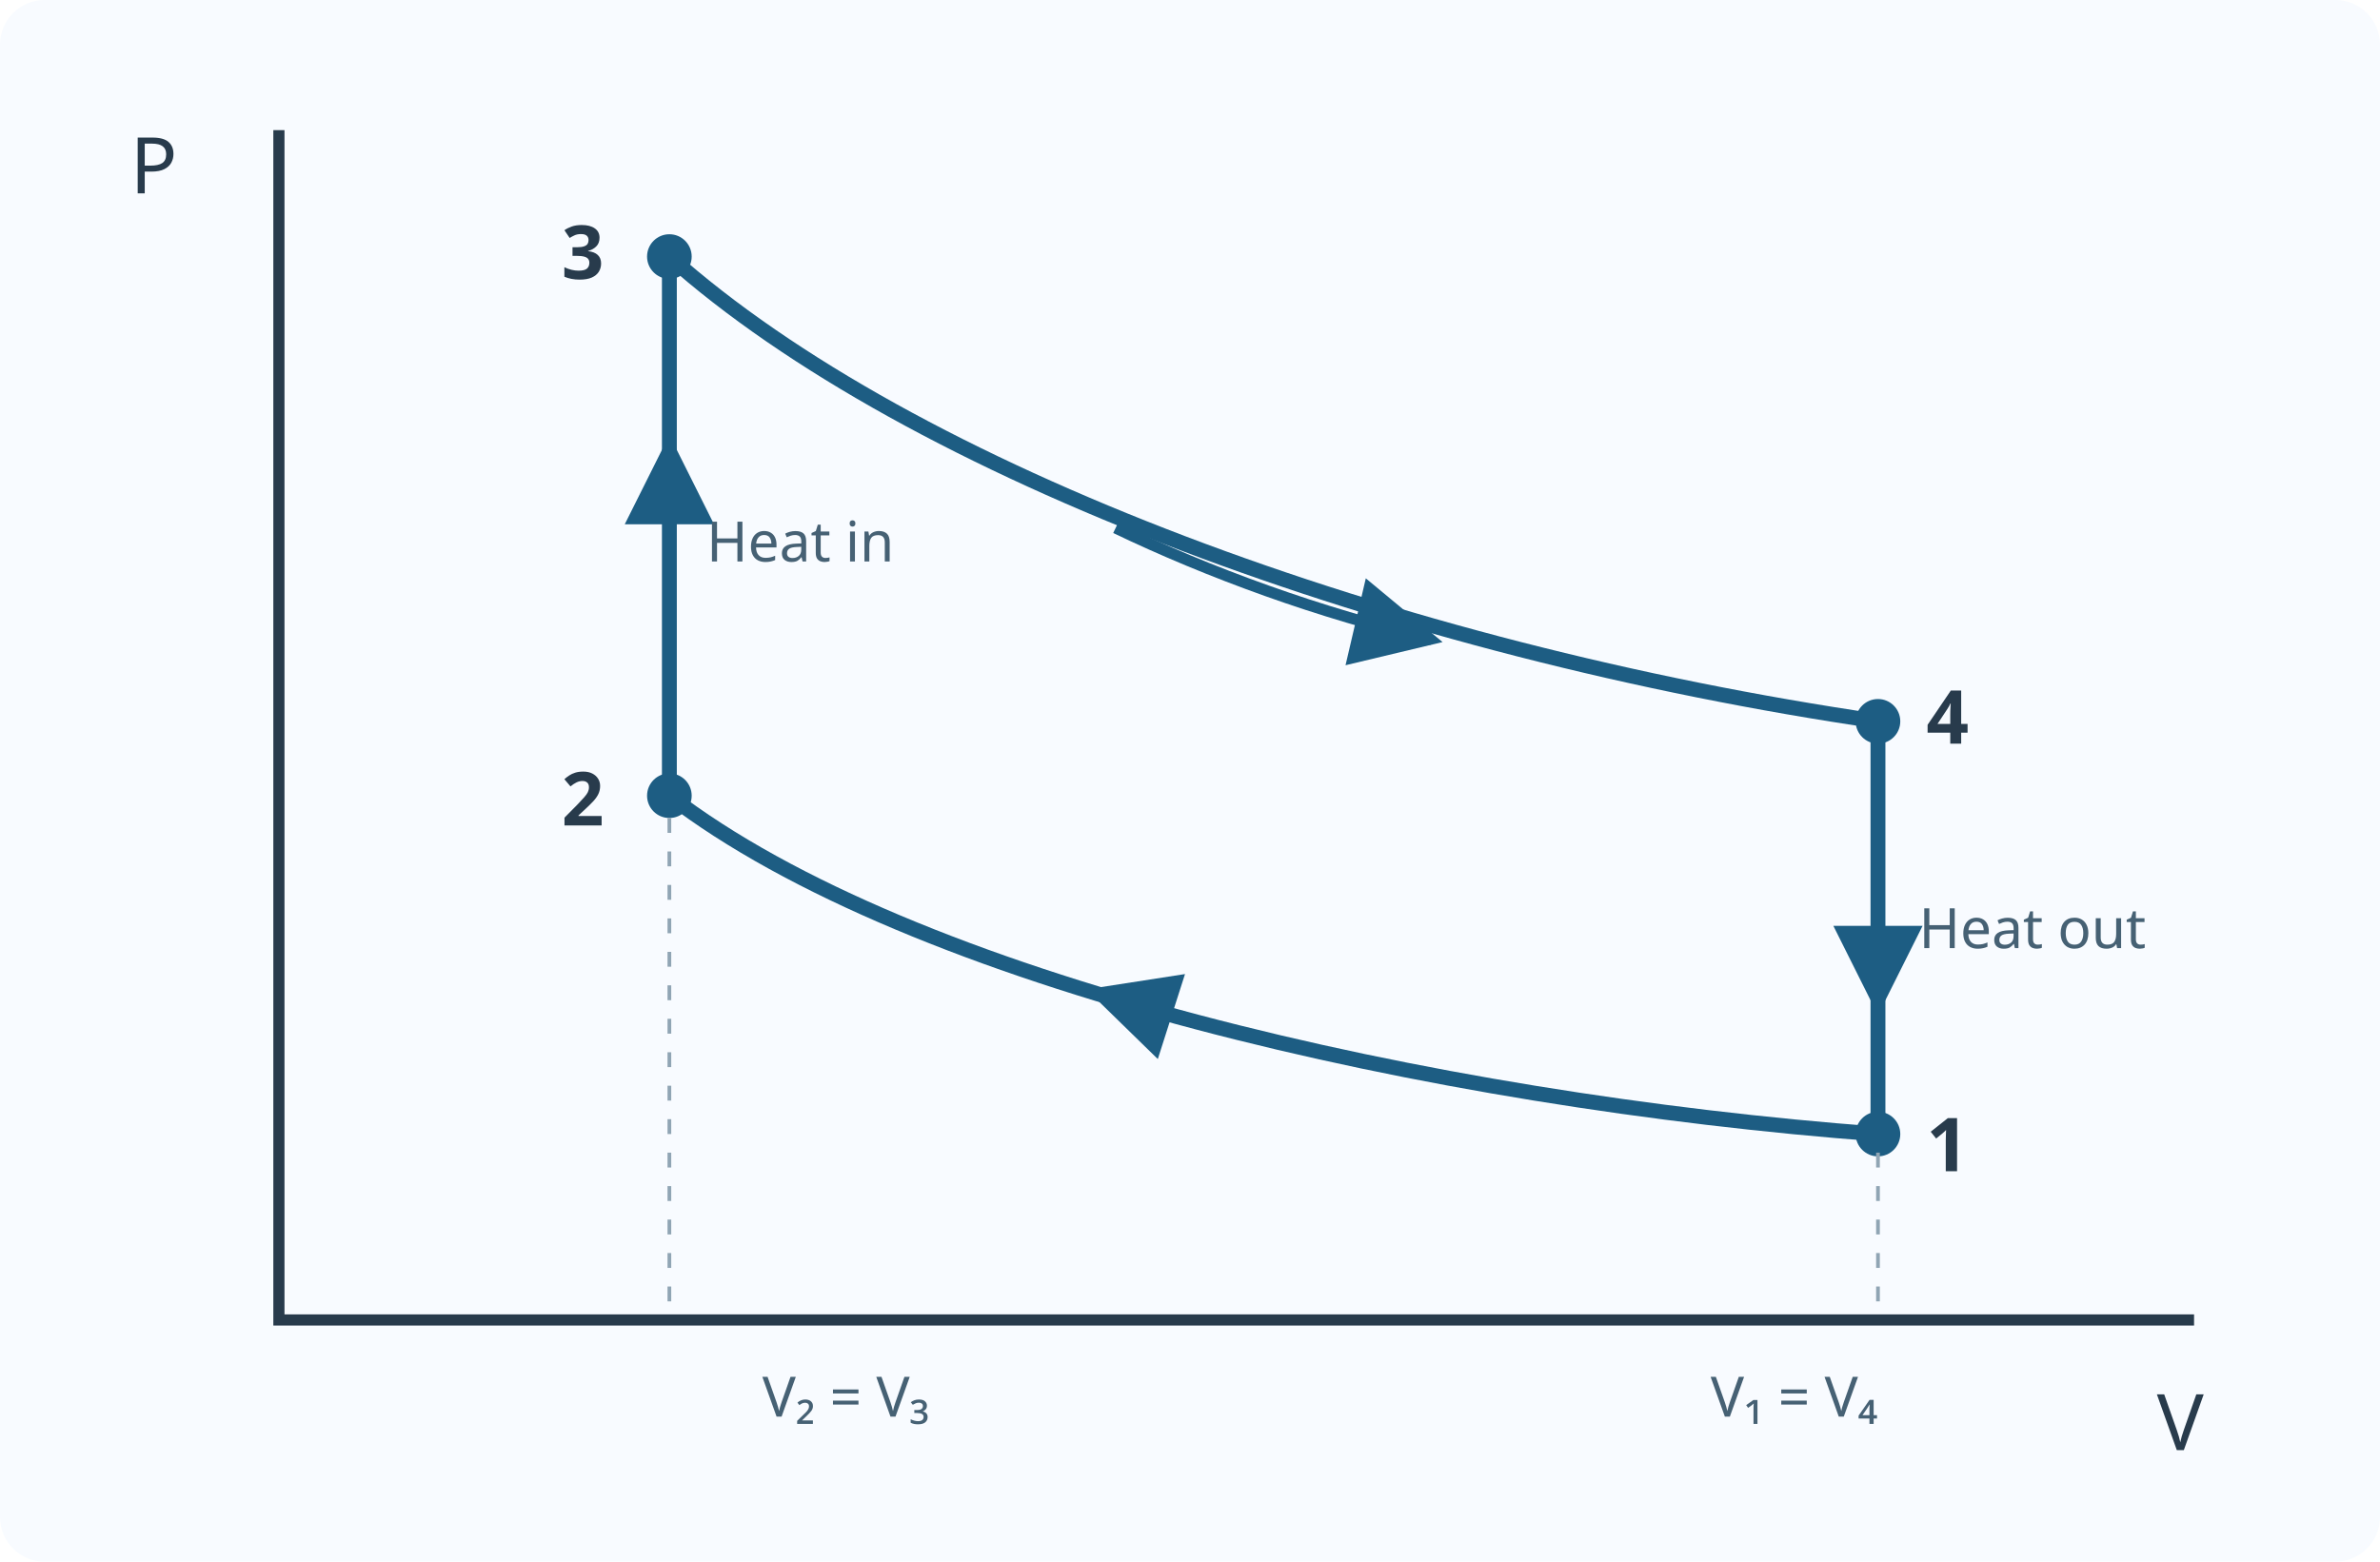
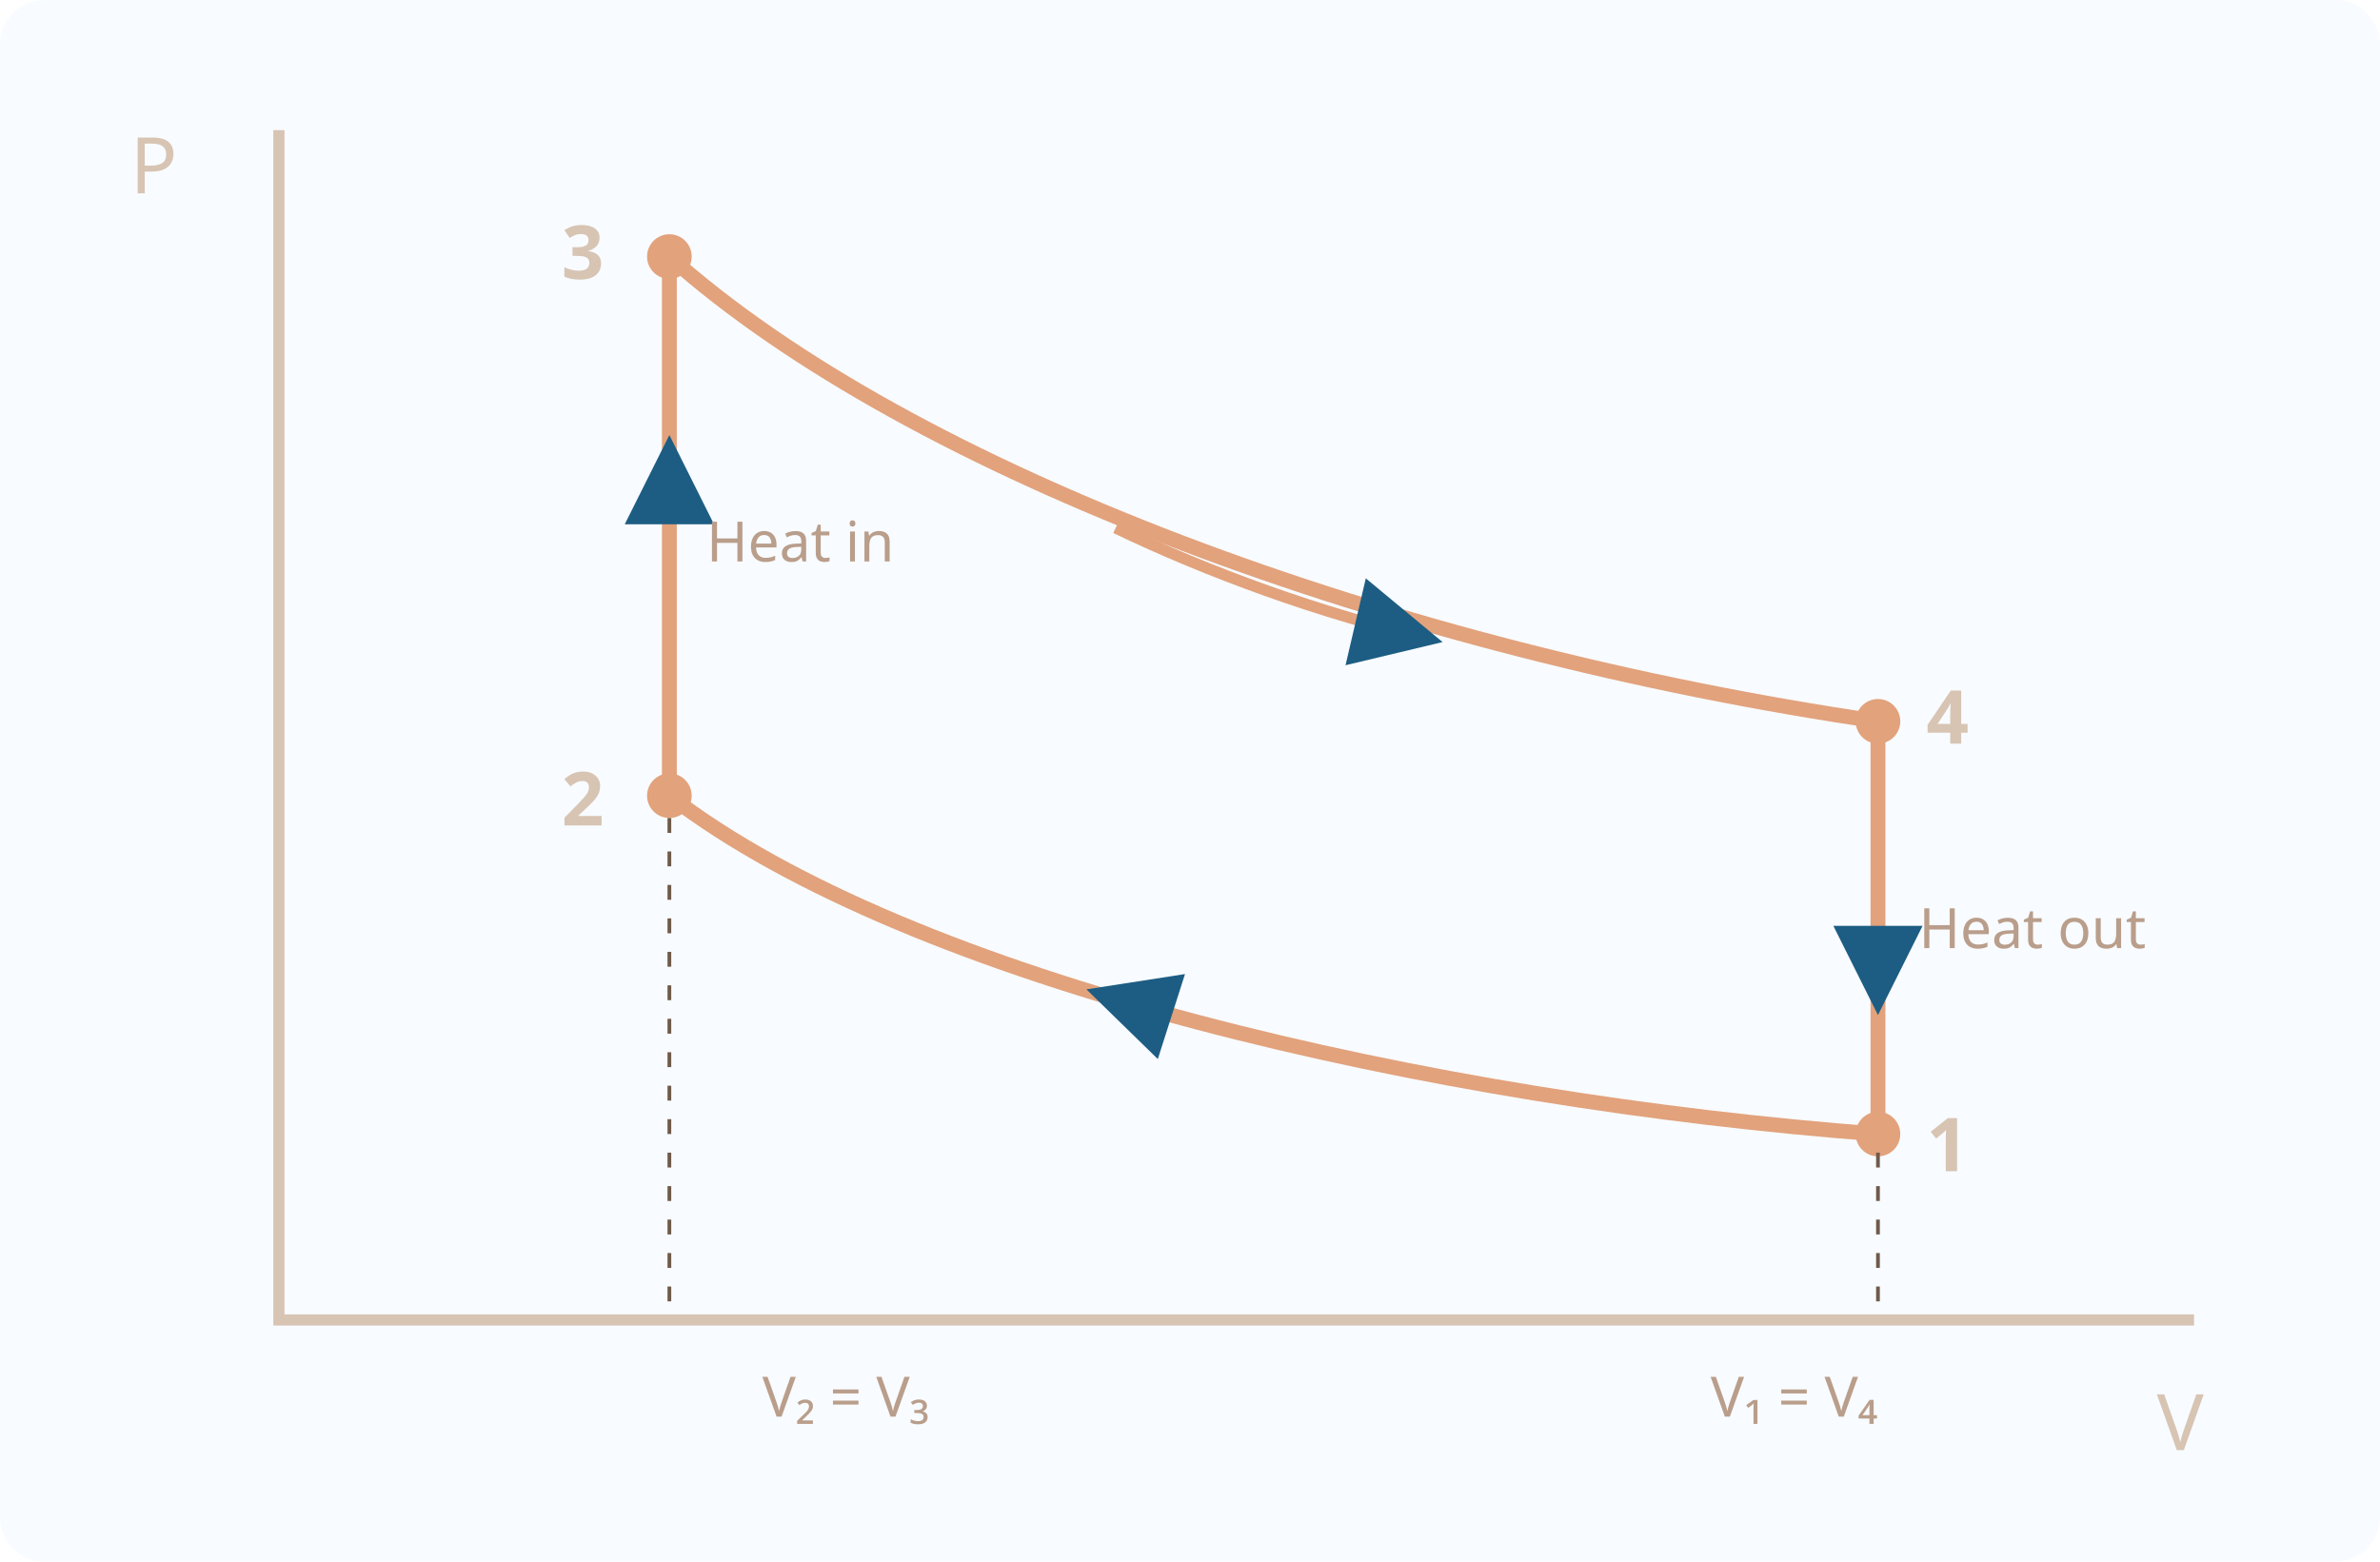
<svg xmlns="http://www.w3.org/2000/svg" viewBox="0 0 640 420" role="img" aria-labelledby="title desc">
  <defs>
    <marker id="arrow" markerWidth="8" markerHeight="8" refX="7" refY="4" orient="auto" markerUnits="strokeWidth">
      <path d="M0 0L8 4L0 8Z" fill="#1d5d83" />
    </marker>
  </defs>
  <rect width="640" height="420" rx="12" fill="#f8fbff" />
-   <path d="M75 35V355H590" fill="none" stroke="#283b4c" stroke-width="3" />
-   <text x="35" y="52" font-family="sans-serif" font-size="21" fill="#283b4c">P</text>
-   <text x="580" y="390" font-family="sans-serif" font-size="21" fill="#283b4c">V</text>
-   <g fill="none" stroke="#1d5d83" stroke-width="4">
+   <path d="M75 35V355H590" fill="none" stroke="#d7c4b3" stroke-width="3" />
+   <text x="35" y="52" font-family="sans-serif" font-size="21" fill="#d7c4b3">P</text>
+   <text x="580" y="390" font-family="sans-serif" font-size="21" fill="#d7c4b3">V</text>
+   <g fill="none" stroke="#e2a27c" stroke-width="4">
    <path d="M505 305C385 296 245 264 180 214" />
    <path d="M180 214V69" />
    <path d="M180 69C245 127 375 175 505 194" />
    <path d="M505 194V305" />
  </g>
-   <g fill="none" stroke="#1d5d83" stroke-width="3" marker-end="url(#arrow)">
+   <g fill="none" stroke="#e2a27c" stroke-width="3" marker-end="url(#arrow)">
    <path d="M390 290C350 282 320 275 295 267" />
    <path d="M180 160V120" />
    <path d="M300 142C325 154 355 165 385 172" />
    <path d="M505 230V270" />
  </g>
-   <g fill="#1d5d83">
+   <g fill="#e2a27c">
    <circle cx="505" cy="305" r="6" />
    <circle cx="180" cy="214" r="6" />
    <circle cx="180" cy="69" r="6" />
    <circle cx="505" cy="194" r="6" />
  </g>
-   <g font-family="sans-serif" font-size="20" font-weight="bold" fill="#283b4c">
+   <g font-family="sans-serif" font-size="20" font-weight="bold" fill="#d7c4b3">
    <text x="518" y="315">1</text>
    <text x="151" y="222">2</text>
    <text x="151" y="75">3</text>
    <text x="518" y="200">4</text>
  </g>
-   <g font-family="sans-serif" font-size="15" fill="#466174">
+   <g font-family="sans-serif" font-size="15" fill="#b99e8b">
    <text x="190" y="151">Heat in</text>
    <text x="516" y="255">Heat out</text>
    <text x="205" y="381">V₂ = V₃</text>
    <text x="460" y="381">V₁ = V₄</text>
  </g>
-   <g stroke="#90a5b4" stroke-dasharray="4 5">
+   <g stroke="#6f5a4b" stroke-dasharray="4 5">
    <path d="M180 220V355" />
    <path d="M505 310V355" />
  </g>
</svg>
